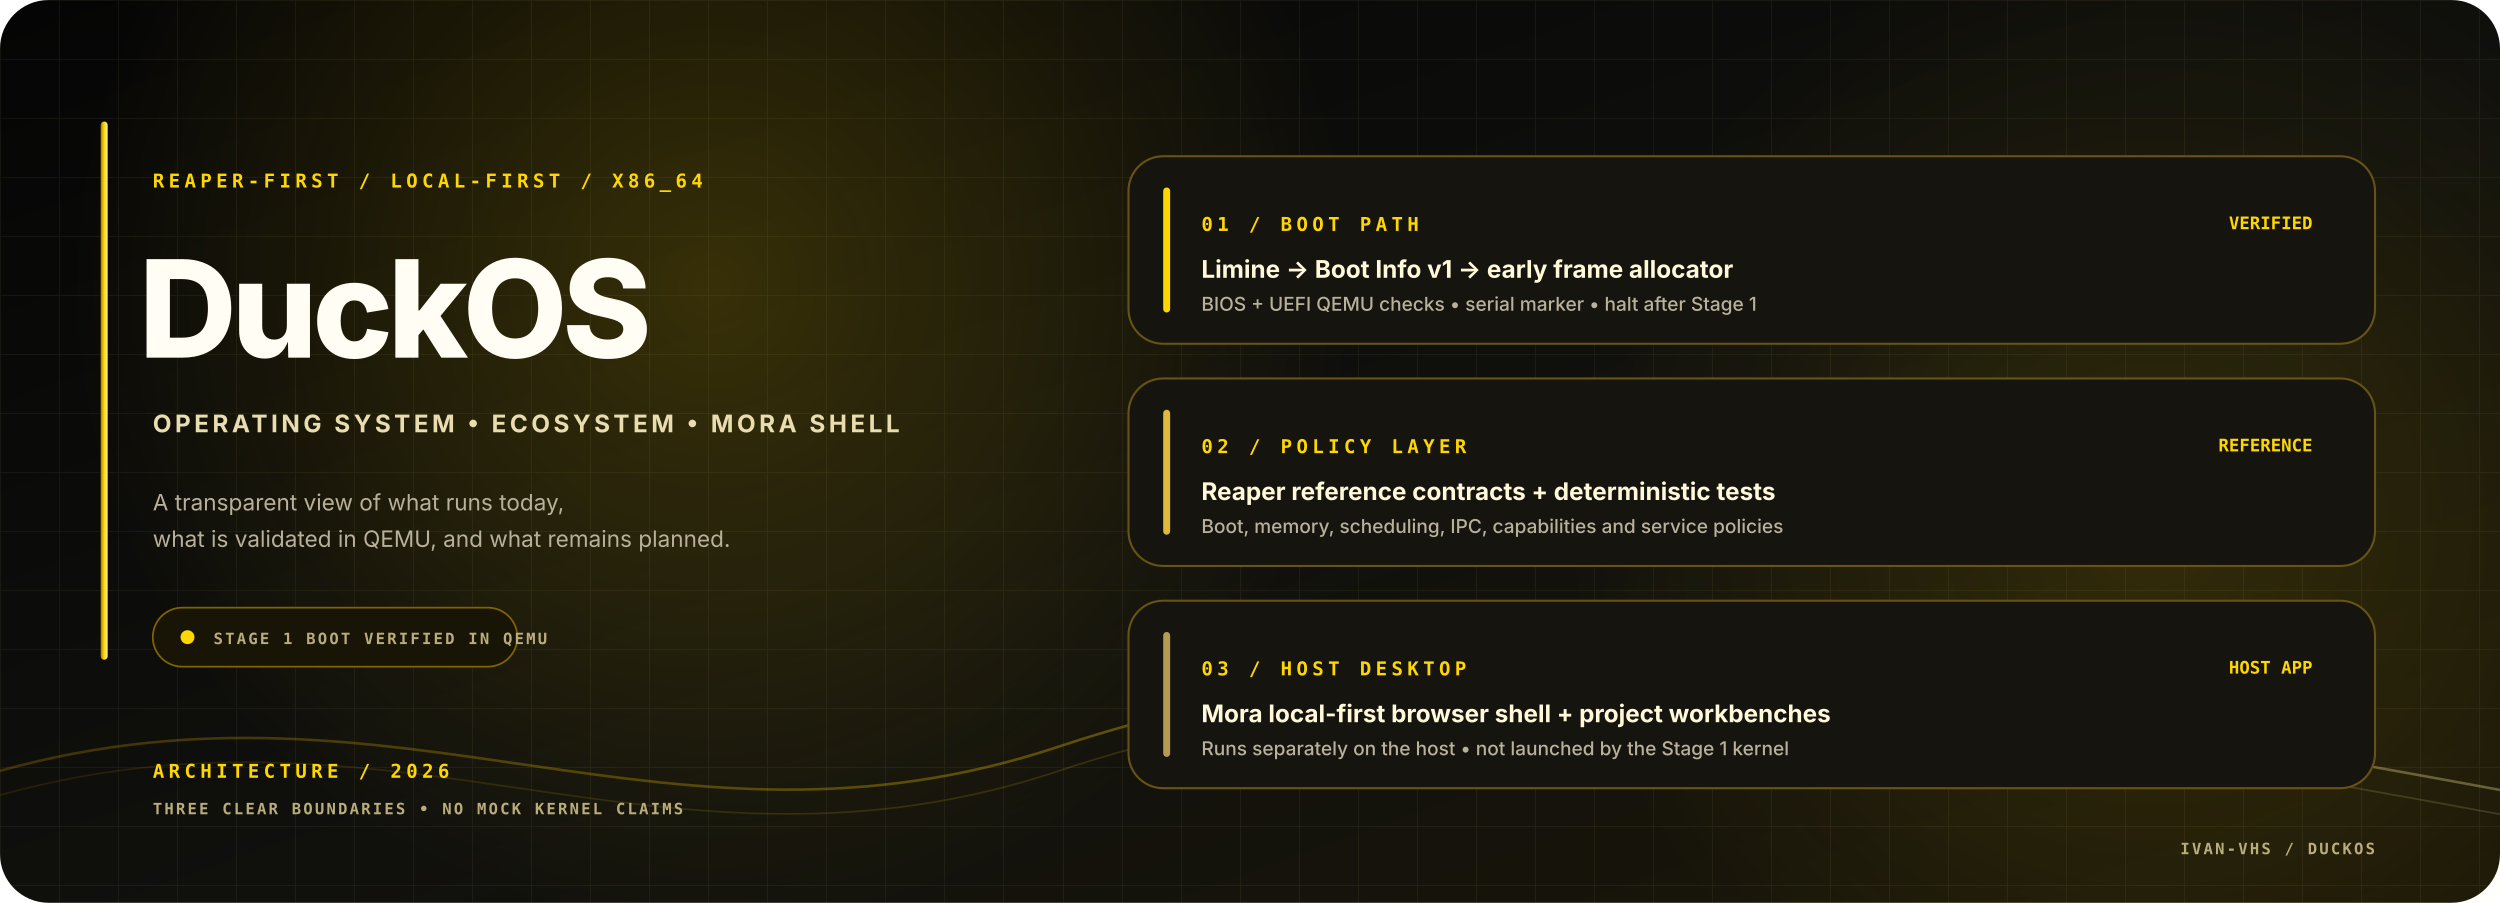
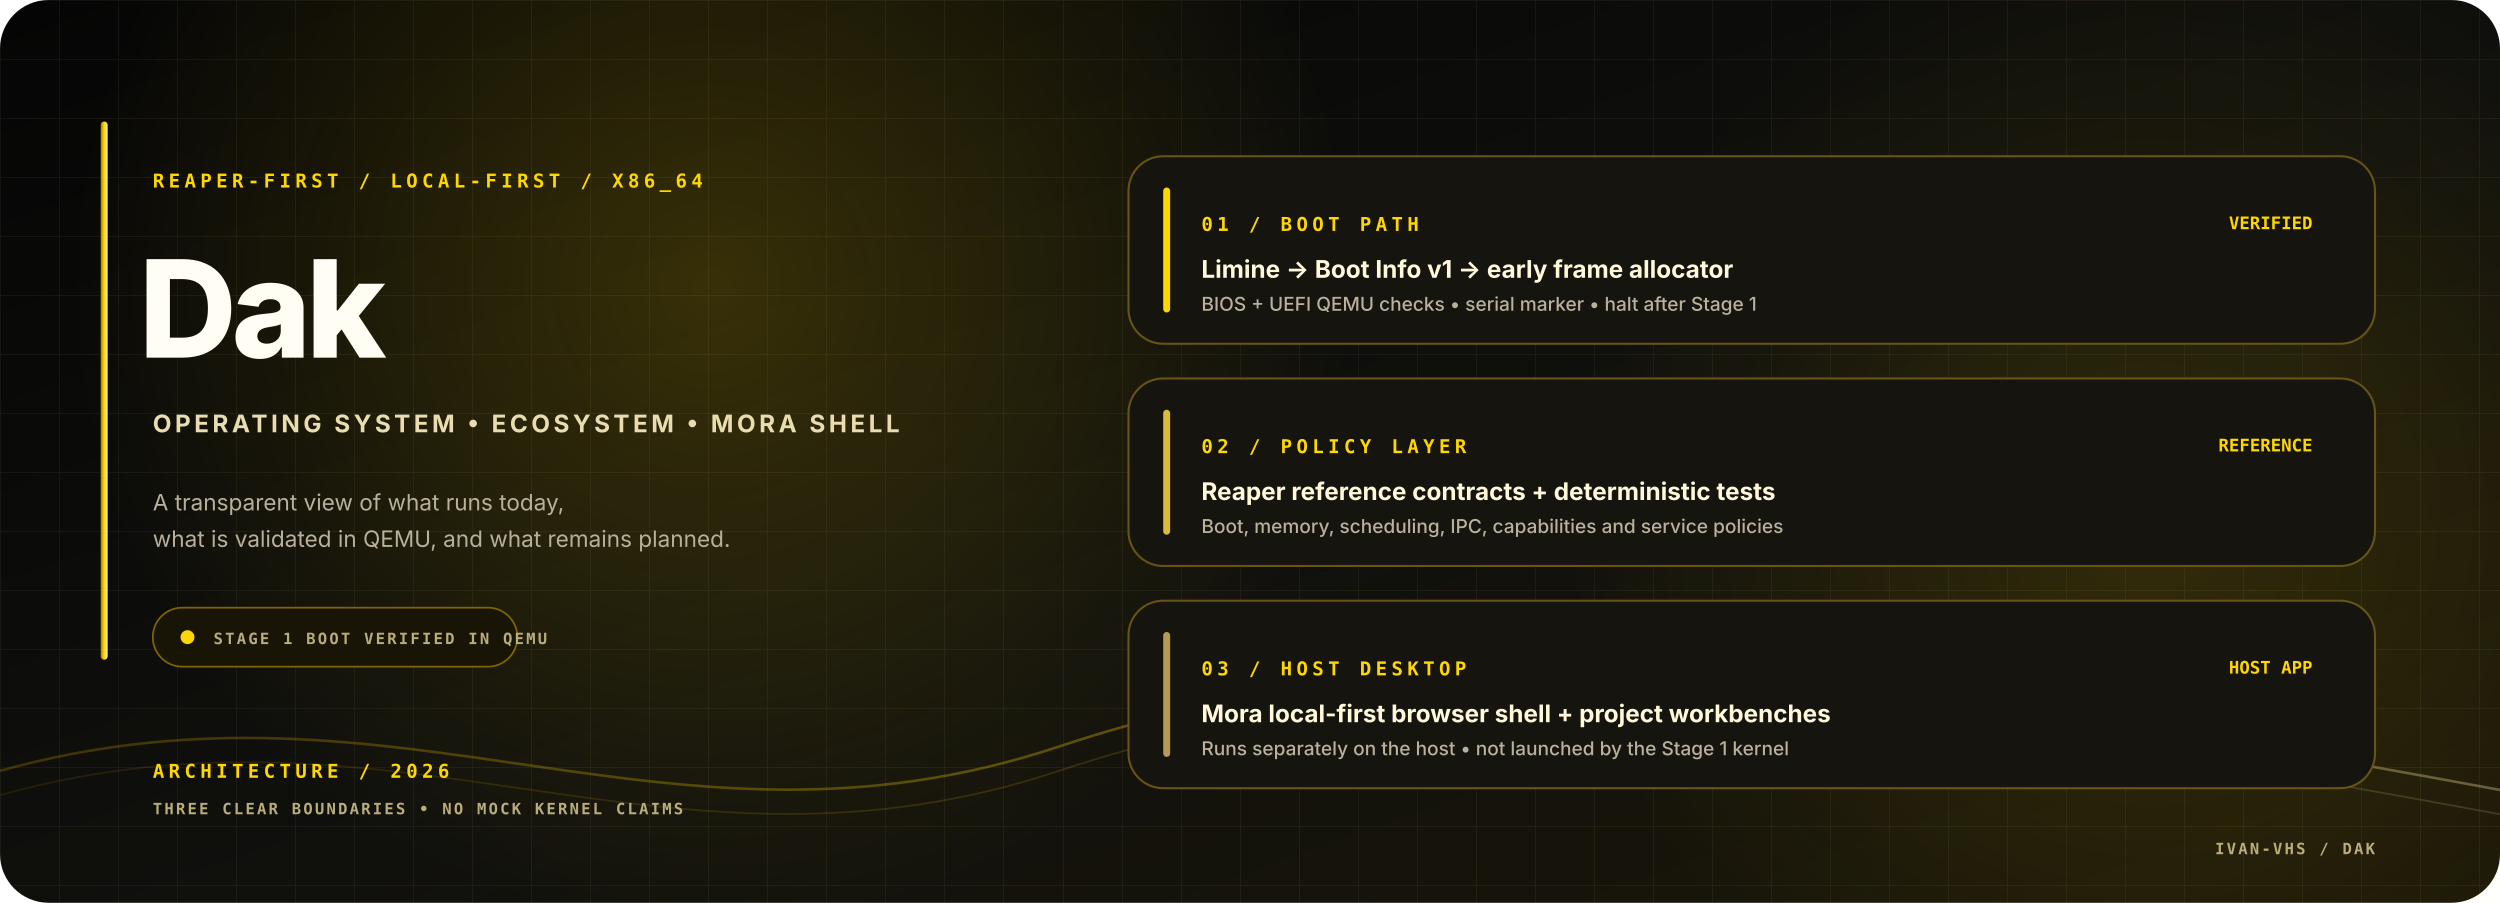
<svg xmlns="http://www.w3.org/2000/svg" width="1440" height="520" viewBox="0 0 1440 520" role="img" aria-labelledby="title desc">
  <defs>
    <linearGradient id="bg" x1="0" y1="0" x2="1" y2="1">
      <stop stop-color="#050505" />
      <stop offset=".55" stop-color="#10100D" />
      <stop offset="1" stop-color="#1B1708" />
    </linearGradient>
    <linearGradient id="gold" x1="0" y1="0" x2="1" y2="0">
      <stop stop-color="#A97D00" />
      <stop offset=".48" stop-color="#FFD700" />
      <stop offset="1" stop-color="#FFF0A3" />
    </linearGradient>
    <radialGradient id="glow">
      <stop stop-color="#FFD700" stop-opacity=".18" />
      <stop offset="1" stop-color="#FFD700" stop-opacity="0" />
    </radialGradient>
    <pattern id="grid" width="34" height="34" patternUnits="userSpaceOnUse">
      <path d="M34 0H0V34" fill="none" stroke="#FFF0A3" stroke-opacity=".065" stroke-width="1" />
    </pattern>
    <filter id="shadow" x="-30%" y="-30%" width="160%" height="160%">
      <feGaussianBlur stdDeviation="16" />
    </filter>
    <style>
    .eyebrow{font:600 11px ui-monospace,SFMono-Regular,Consolas,monospace;letter-spacing:2.5px;fill:#FFD700}
    .brand{font:760 78px Inter,Segoe UI,Arial,sans-serif;letter-spacing:-3px;fill:#FFFDF4}
    .tag{font:650 14px Inter,Segoe UI,Arial,sans-serif;letter-spacing:2px;fill:#E9DDAF}
    .body{font:400 13px Inter,Segoe UI,Arial,sans-serif;fill:#B8B09A}
    .tiny{font:600 9px ui-monospace,SFMono-Regular,Consolas,monospace;letter-spacing:1.25px;fill:#B9AD7C}
    .cardhead{font:700 14px Inter,Segoe UI,Arial,sans-serif;fill:#FFF8D9}
    .cardbody{font:450 11px Inter,Segoe UI,Arial,sans-serif;fill:#B9B19C}
    .number{font:700 10px ui-monospace,SFMono-Regular,Consolas,monospace;fill:#FFD700}
  </style>
  </defs>
  <rect width="1440" height="520" rx="28" fill="url(#bg)" />
  <rect width="1440" height="520" rx="28" fill="url(#grid)" />
  <circle cx="410" cy="165" r="370" fill="url(#glow)" />
  <circle cx="1240" cy="300" r="340" fill="url(#glow)" opacity=".7" />
  <path d="M0 444C230 380 385 505 610 430S1060 385 1440 455" fill="none" stroke="url(#gold)" stroke-width="1.5" opacity=".32" />
  <path d="M0 458C230 394 385 519 610 444S1060 399 1440 469" fill="none" stroke="url(#gold)" stroke-width="1" opacity=".15" />
  <rect x="58" y="70" width="4" height="310" rx="2" fill="url(#gold)" />
  <text x="88" y="108" class="eyebrow">REAPER-FIRST  /  LOCAL-FIRST  /  X86_64</text>
-   <text x="80" y="206" class="brand">DuckOS</text>
+   <text x="80" y="206" class="brand">Dak</text>
  <text x="88" y="249" class="tag">OPERATING SYSTEM • ECOSYSTEM • MORA SHELL</text>
  <text x="88" y="294" class="body">A transparent view of what runs today,</text>
  <text x="88" y="315" class="body">what is validated in QEMU, and what remains planned.</text>
  <rect x="88" y="350" width="210" height="34" rx="17" fill="#191506" stroke="#806400" />
  <circle cx="108" cy="367" r="4" fill="#FFD700" />
  <text x="123" y="371" class="tiny" fill="#FFF0A3">STAGE 1 BOOT VERIFIED IN QEMU</text>
  <text x="88" y="448" class="eyebrow">ARCHITECTURE / 2026</text>
  <text x="88" y="469" class="tiny">THREE CLEAR BOUNDARIES • NO MOCK KERNEL CLAIMS</text>
  <g transform="translate(650 90)">
    <rect width="718" height="108" rx="20" fill="#15140F" stroke="#675313" stroke-width="1.2" />
    <rect x="20" y="18" width="4" height="72" rx="2" fill="#FFD700" />
    <text x="42" y="43" class="eyebrow">01 / BOOT PATH</text>
    <text x="42" y="70" class="cardhead">Limine → Boot Info v1 → early frame allocator</text>
    <text x="42" y="89" class="cardbody">BIOS + UEFI QEMU checks • serial marker • halt after Stage 1</text>
    <text x="682" y="42" class="number" text-anchor="end">VERIFIED</text>
  </g>
  <g transform="translate(650 218)">
    <rect width="718" height="108" rx="20" fill="#15140F" stroke="#675313" stroke-width="1.2" />
    <rect x="20" y="18" width="4" height="72" rx="2" fill="#DDBB38" />
    <text x="42" y="43" class="eyebrow">02 / POLICY LAYER</text>
    <text x="42" y="70" class="cardhead">Reaper reference contracts + deterministic tests</text>
    <text x="42" y="89" class="cardbody">Boot, memory, scheduling, IPC, capabilities and service policies</text>
    <text x="682" y="42" class="number" text-anchor="end">REFERENCE</text>
  </g>
  <g transform="translate(650 346)">
    <rect width="718" height="108" rx="20" fill="#15140F" stroke="#675313" stroke-width="1.2" />
    <rect x="20" y="18" width="4" height="72" rx="2" fill="#B49A52" />
    <text x="42" y="43" class="eyebrow">03 / HOST DESKTOP</text>
    <text x="42" y="70" class="cardhead">Mora local-first browser shell + project workbenches</text>
    <text x="42" y="89" class="cardbody">Runs separately on the host • not launched by the Stage 1 kernel</text>
    <text x="682" y="42" class="number" text-anchor="end">HOST APP</text>
  </g>
-   <text x="1368" y="492" class="tiny" text-anchor="end">IVAN-VHS / DUCKOS</text>
+   <text x="1368" y="492" class="tiny" text-anchor="end">IVAN-VHS / DAK</text>
</svg>
